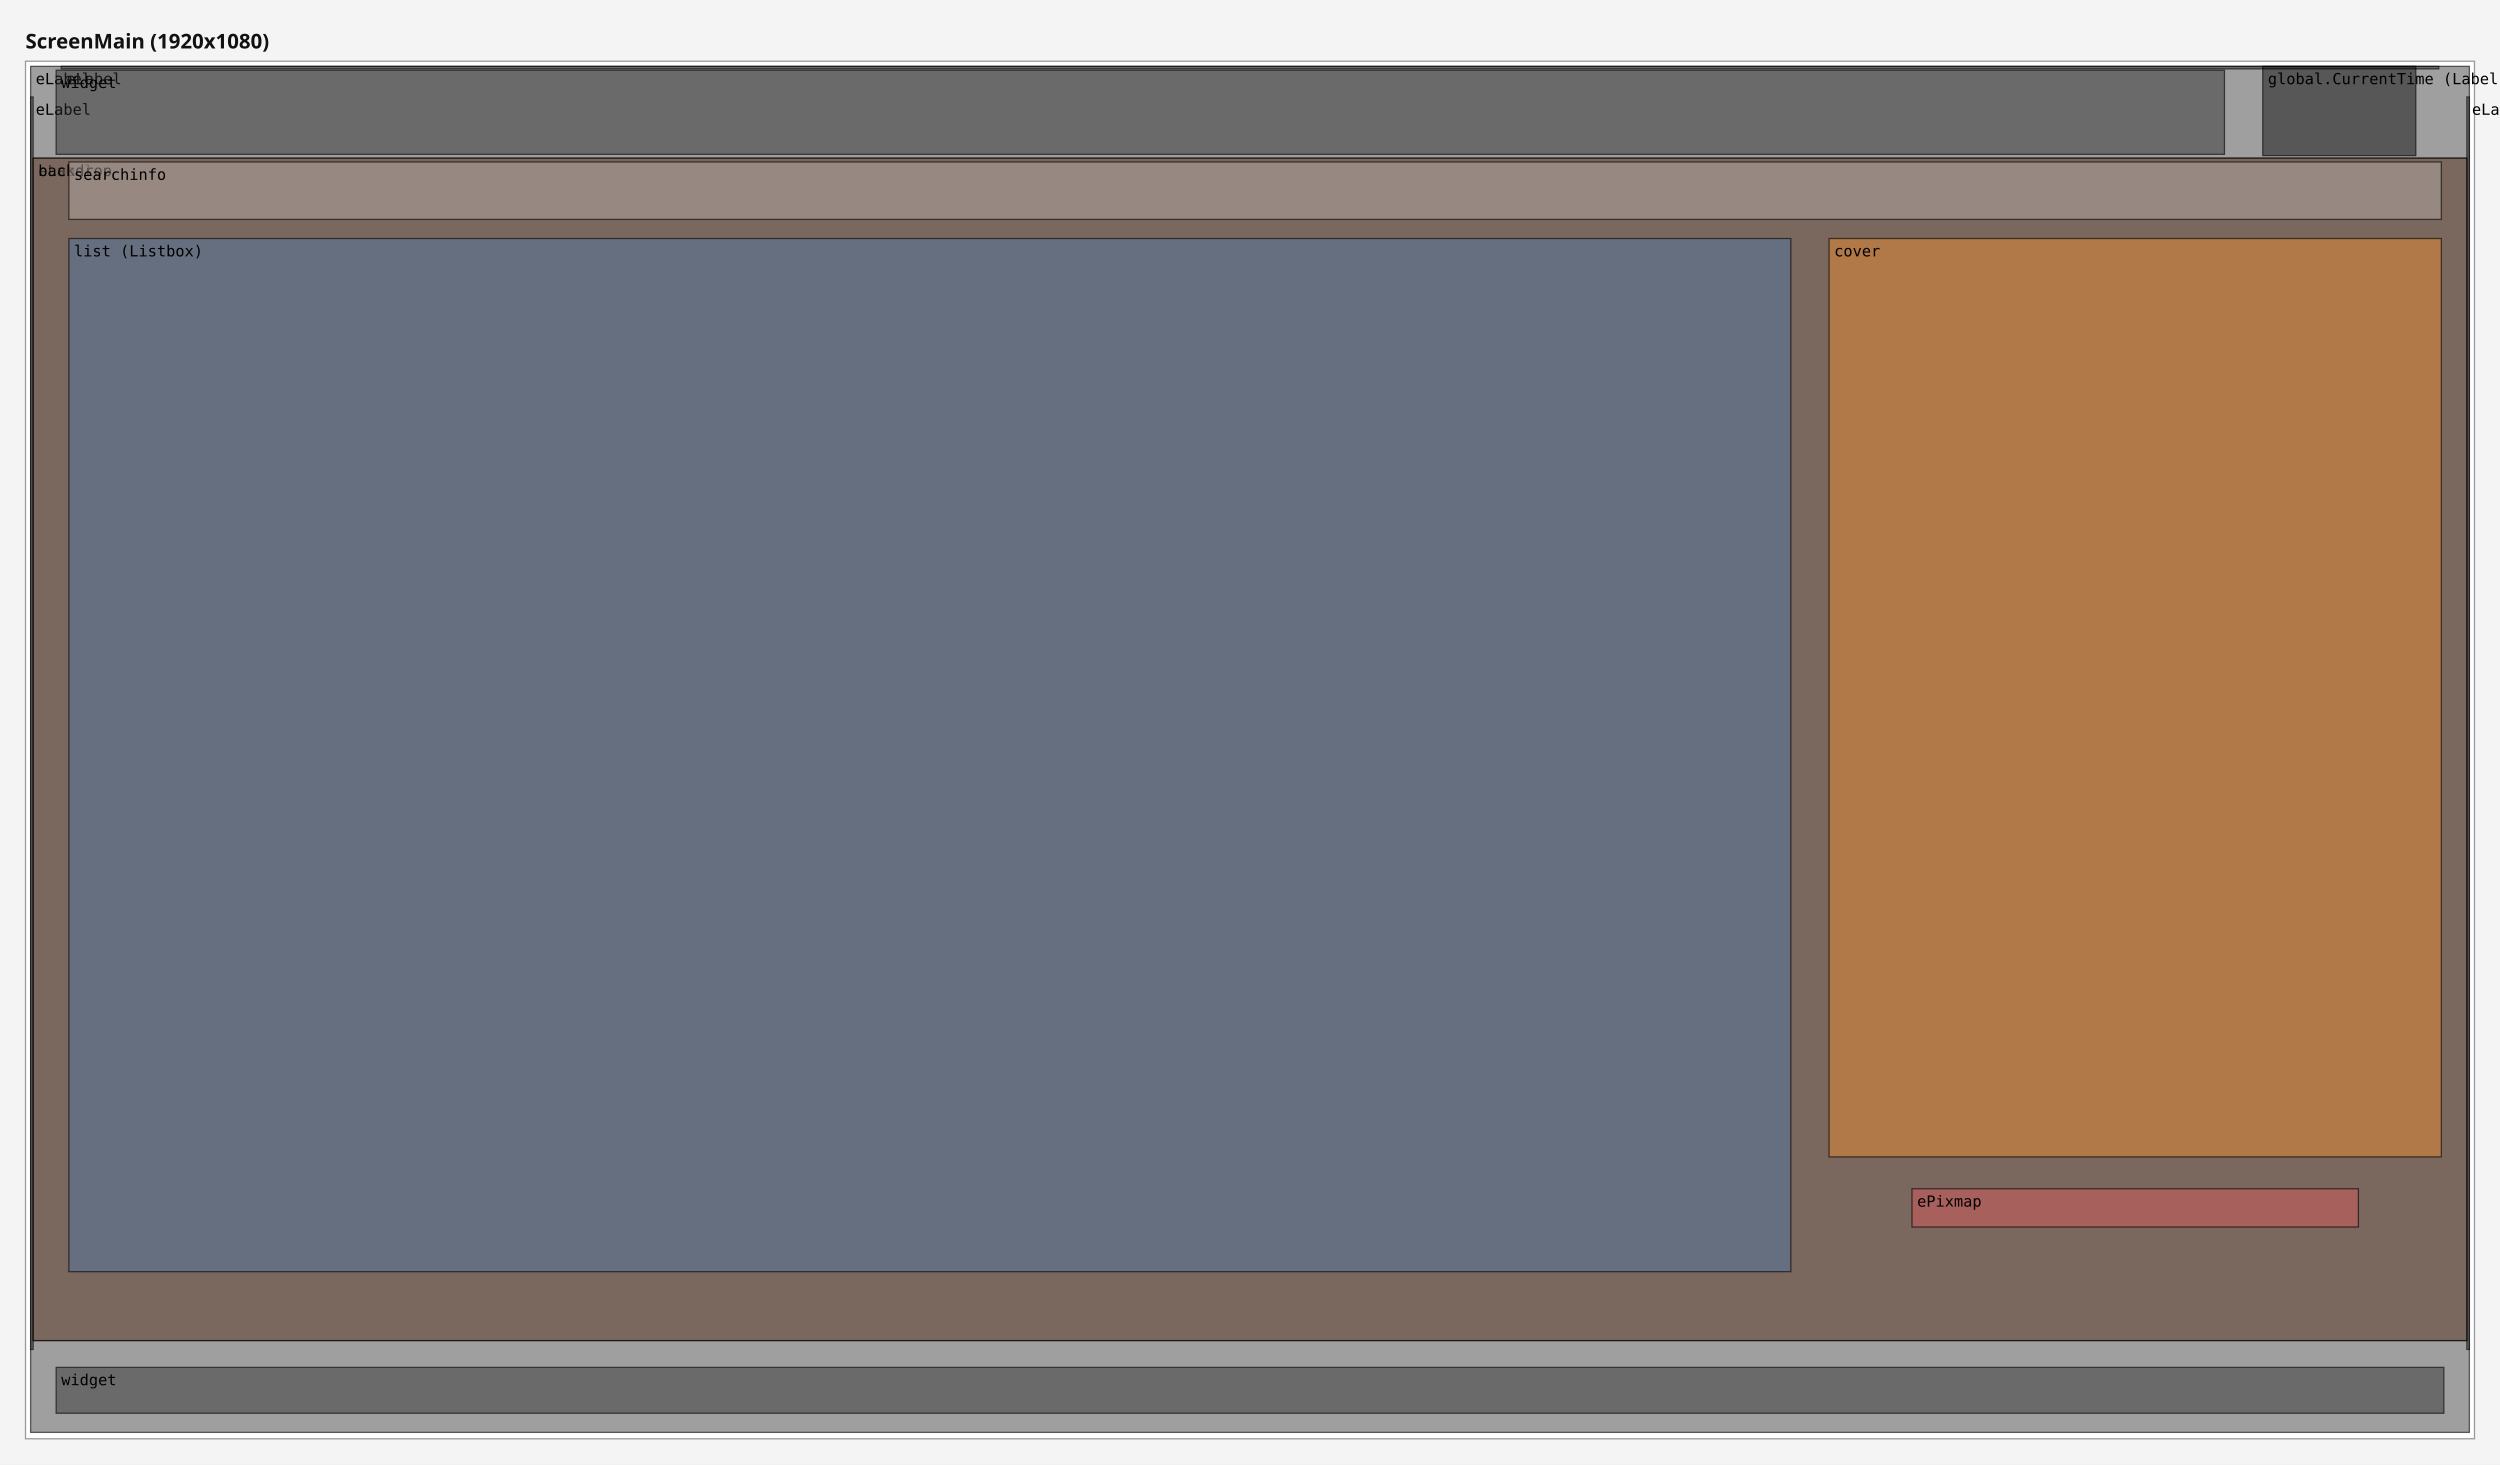
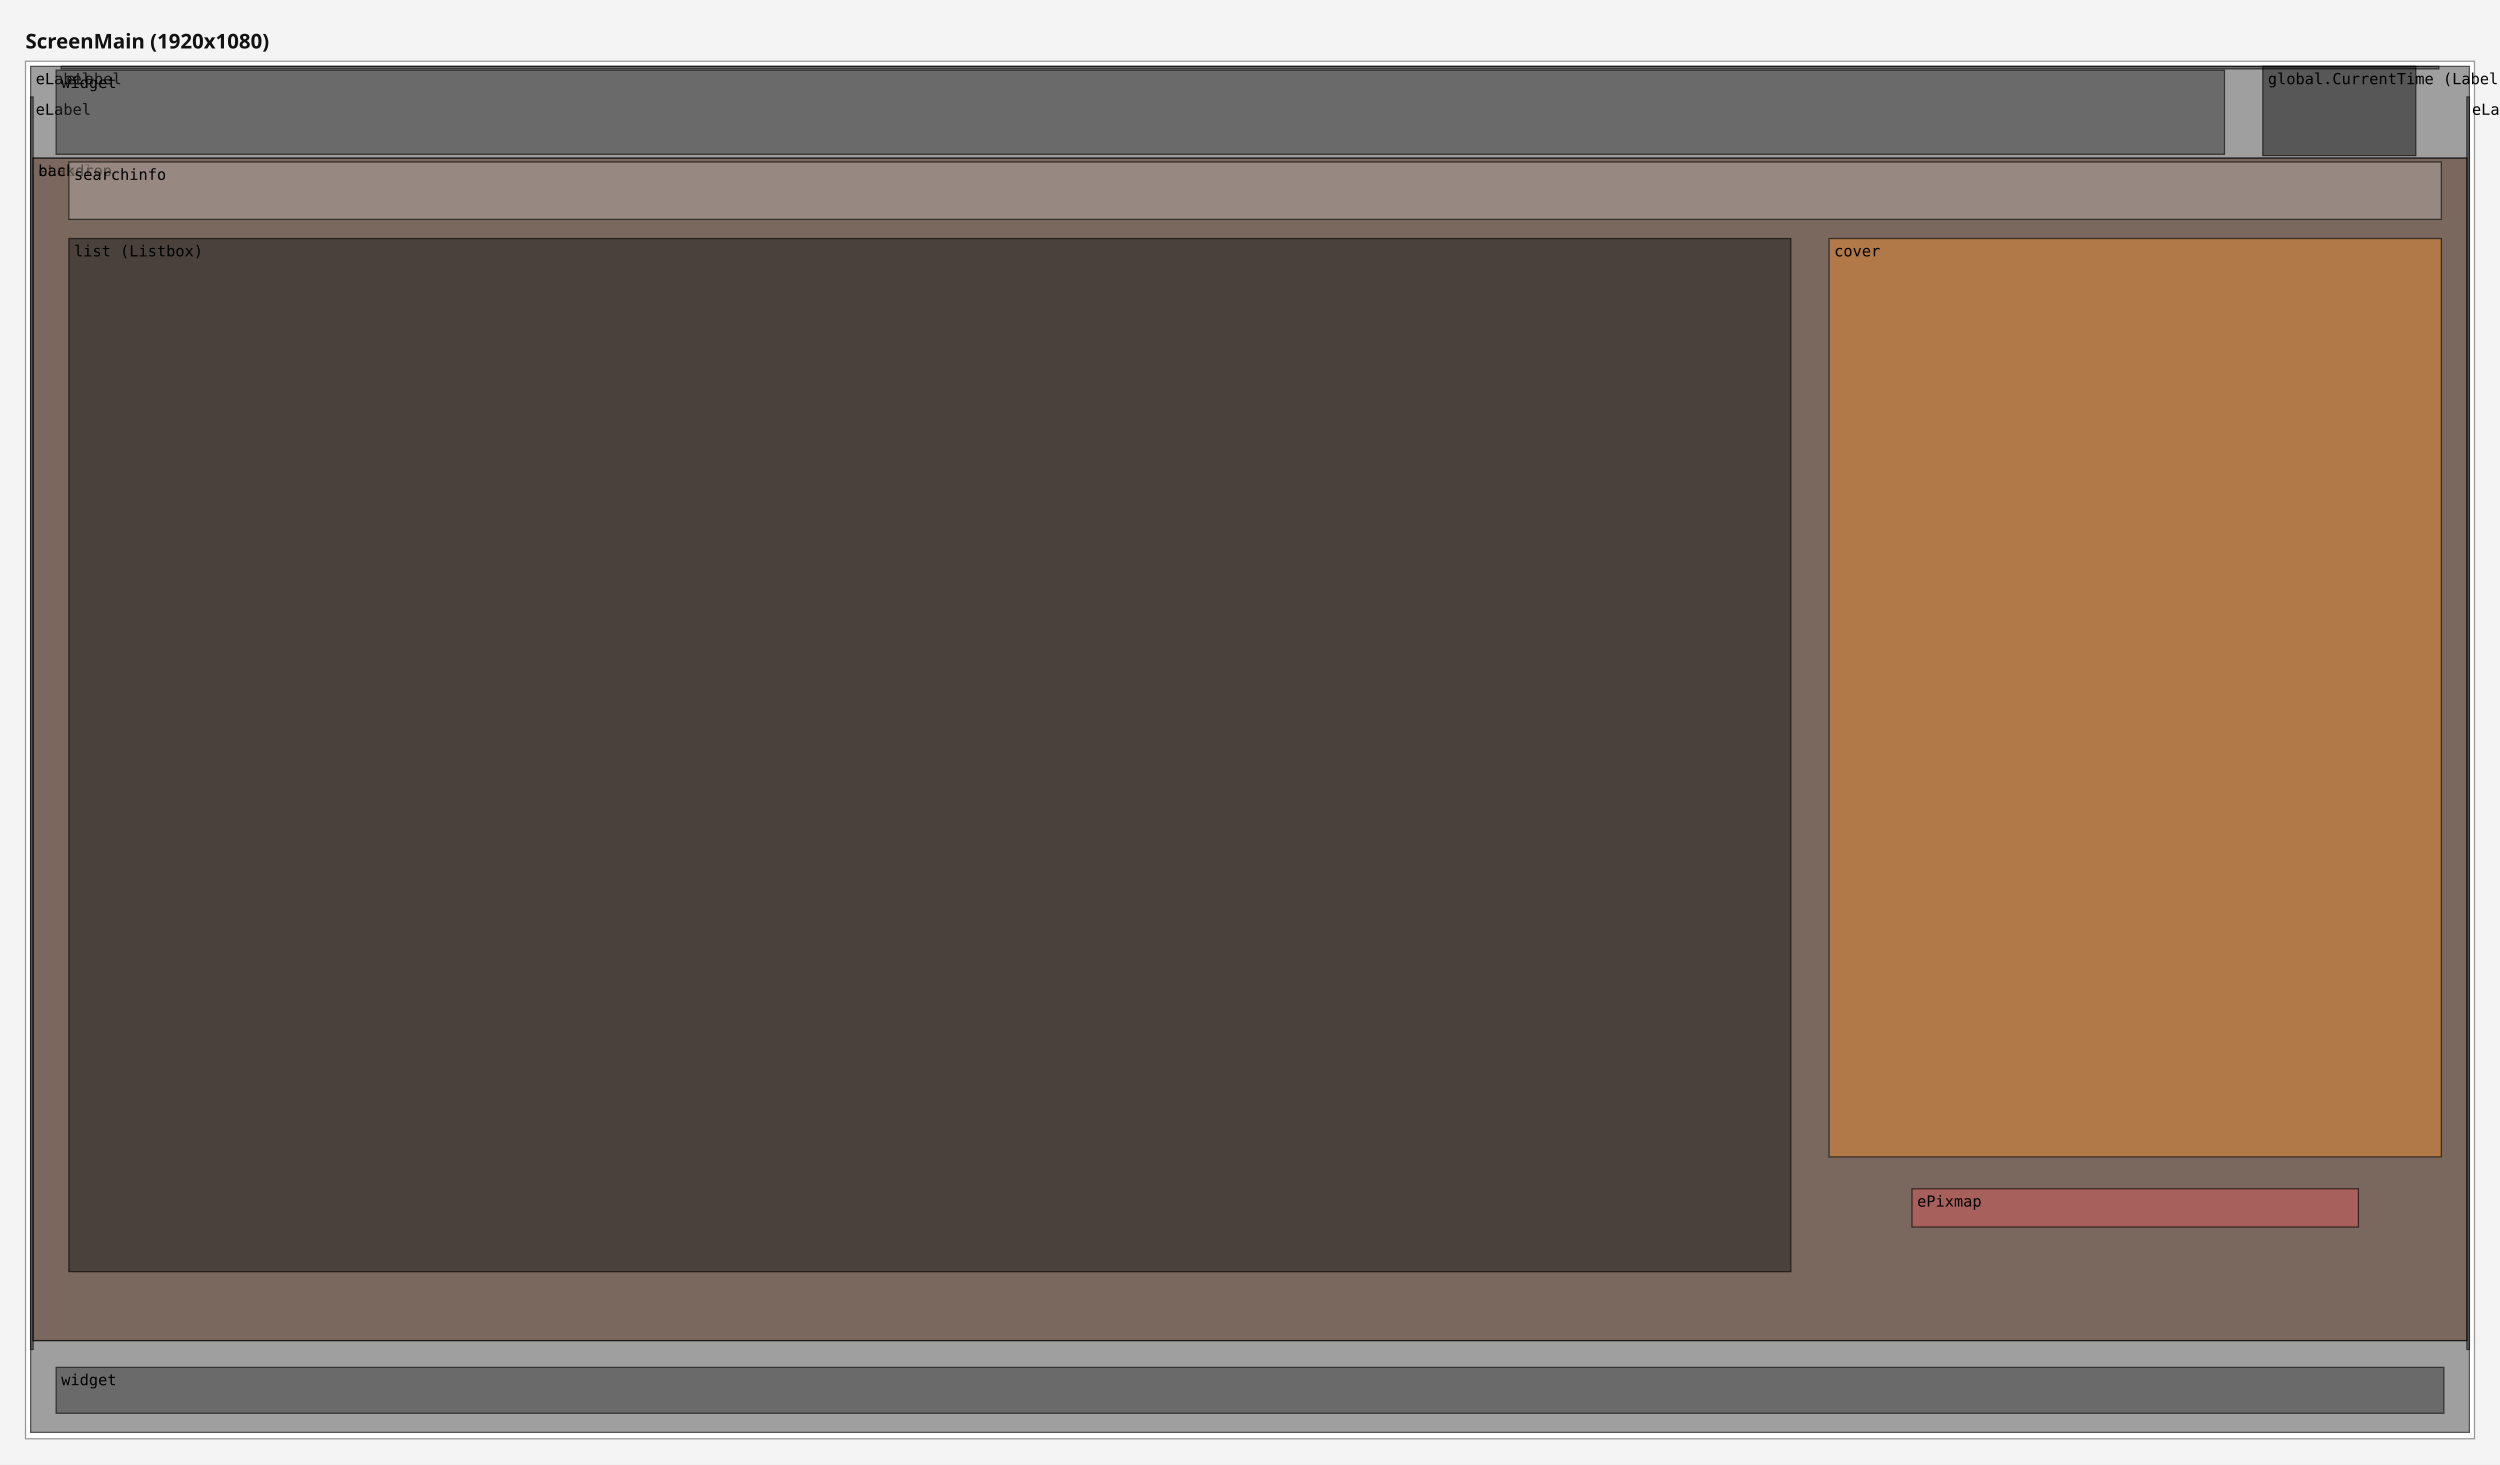
<svg xmlns="http://www.w3.org/2000/svg" width="1960" height="1148" viewBox="0 0 1960 1148">
  <rect x="0" y="0" width="1960" height="1148" fill="#f4f4f4" />
  <text x="20" y="38" font-family="sans-serif" font-size="16" font-weight="bold" fill="#111111">ScreenMain (1920x1080)</text>
  <g data-screen="0" transform="translate(20,48)">
    <rect x="0" y="0" width="1920" height="1080" fill="#ffffff" stroke="#999999" stroke-width="1" />
    <g>
      <rect data-ref="0:0" x="4" y="4" width="1912" height="1071" fill="#2c2c2c" fill-opacity="0.45" stroke="#000000" stroke-opacity="0.6" stroke-width="1" />
      <text x="8" y="18" font-family="monospace" font-size="12" fill="#000000">eLabel</text>
    </g>
    <g>
      <rect data-ref="0:1" x="6" y="76" width="1908" height="927" fill="#121212" fill-opacity="0.45" stroke="#000000" stroke-opacity="0.6" stroke-width="1" />
      <text x="10" y="90" font-family="monospace" font-size="12" fill="#000000">eLabel</text>
    </g>
    <g>
      <rect data-ref="0:2" x="28" y="4" width="1864" height="2" fill="#2c2c2c" fill-opacity="0.45" stroke="#000000" stroke-opacity="0.6" stroke-width="1" />
      <text x="32" y="18" font-family="monospace" font-size="12" fill="#000000">eLabel</text>
    </g>
    <g>
      <rect data-ref="0:3" x="4" y="28" width="2" height="982" fill="#2c2c2c" fill-opacity="0.45" stroke="#000000" stroke-opacity="0.6" stroke-width="1" />
      <text x="8" y="42" font-family="monospace" font-size="12" fill="#000000">eLabel</text>
    </g>
    <g>
      <rect data-ref="0:4" x="1914" y="28" width="2" height="982" fill="#2c2c2c" fill-opacity="0.45" stroke="#000000" stroke-opacity="0.6" stroke-width="1" />
      <text x="1918" y="42" font-family="monospace" font-size="12" fill="#000000">eLabel</text>
    </g>
    <g>
      <rect data-ref="0:8" x="6" y="76" width="1908" height="927" fill="#9c755f" fill-opacity="0.45" stroke="#000000" stroke-opacity="0.6" stroke-width="1" />
      <text x="10" y="90" font-family="monospace" font-size="12" fill="#000000">backdrop</text>
    </g>
    <g>
      <rect data-ref="0:5" x="24" y="7" width="1700" height="66" fill="#2c2c2c" fill-opacity="0.45" stroke="#000000" stroke-opacity="0.6" stroke-width="1" />
      <text x="28" y="21" font-family="monospace" font-size="12" fill="#000000">widget</text>
    </g>
    <g>
      <rect data-ref="0:9" x="34" y="79" width="1860" height="45" fill="#bab0ac" fill-opacity="0.45" stroke="#000000" stroke-opacity="0.6" stroke-width="1" />
      <text x="38" y="93" font-family="monospace" font-size="12" fill="#000000">searchinfo</text>
    </g>
    <g>
-       <rect data-ref="0:10" x="34" y="139" width="1350" height="810" fill="#4e79a7" fill-opacity="0.45" stroke="#000000" stroke-opacity="0.6" stroke-width="1" />
+       <rect data-ref="0:10" x="34" y="139" width="1350" height="810" fill="#121212" fill-opacity="0.45" stroke="#000000" stroke-opacity="0.6" stroke-width="1" />
      <text x="38" y="153" font-family="monospace" font-size="12" fill="#000000">list (Listbox)</text>
    </g>
    <g>
      <rect data-ref="0:11" x="1414" y="139" width="480" height="720" fill="#f28e2b" fill-opacity="0.45" stroke="#000000" stroke-opacity="0.6" stroke-width="1" />
      <text x="1418" y="153" font-family="monospace" font-size="12" fill="#000000">cover</text>
    </g>
    <g>
      <rect data-ref="0:12" x="1479" y="884" width="350" height="30" fill="#e15759" fill-opacity="0.45" stroke="#000000" stroke-opacity="0.6" stroke-width="1" />
      <text x="1483" y="898" font-family="monospace" font-size="12" fill="#000000">ePixmap</text>
    </g>
    <g>
      <rect data-ref="0:7" x="24" y="1024" width="1872" height="36" fill="#2c2c2c" fill-opacity="0.45" stroke="#000000" stroke-opacity="0.6" stroke-width="1" />
      <text x="28" y="1038" font-family="monospace" font-size="12" fill="#000000">widget</text>
    </g>
    <g>
      <rect data-ref="0:6" x="1754" y="4" width="120" height="70" fill="#000000" fill-opacity="0.45" stroke="#000000" stroke-opacity="0.6" stroke-width="1" />
      <text x="1758" y="18" font-family="monospace" font-size="12" fill="#000000">global.CurrentTime (Label)</text>
    </g>
  </g>
</svg>
